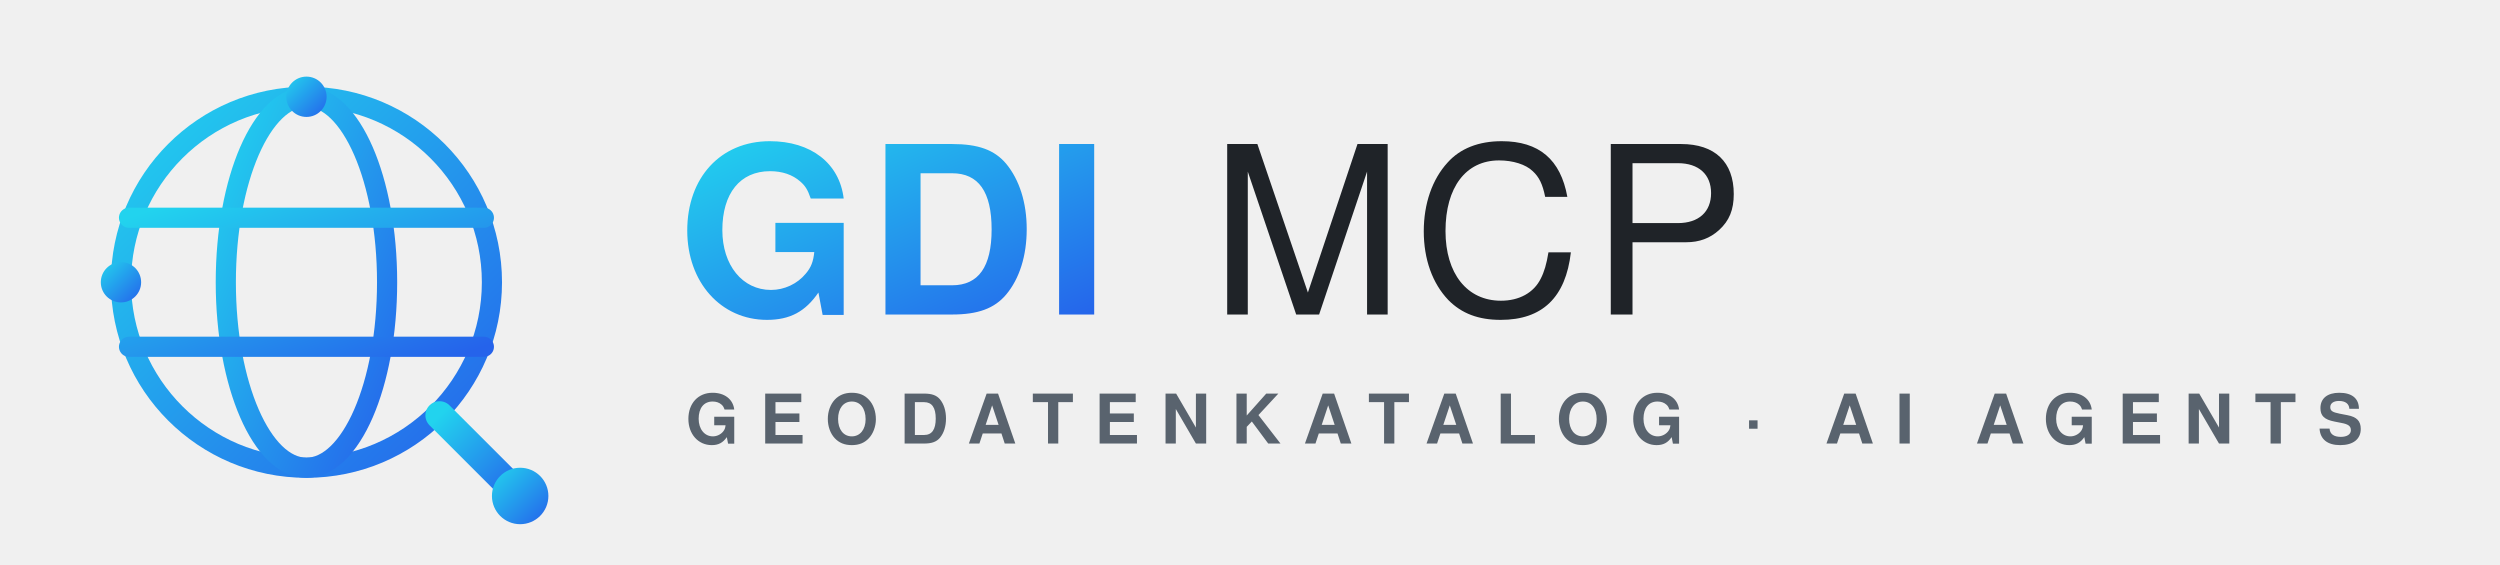
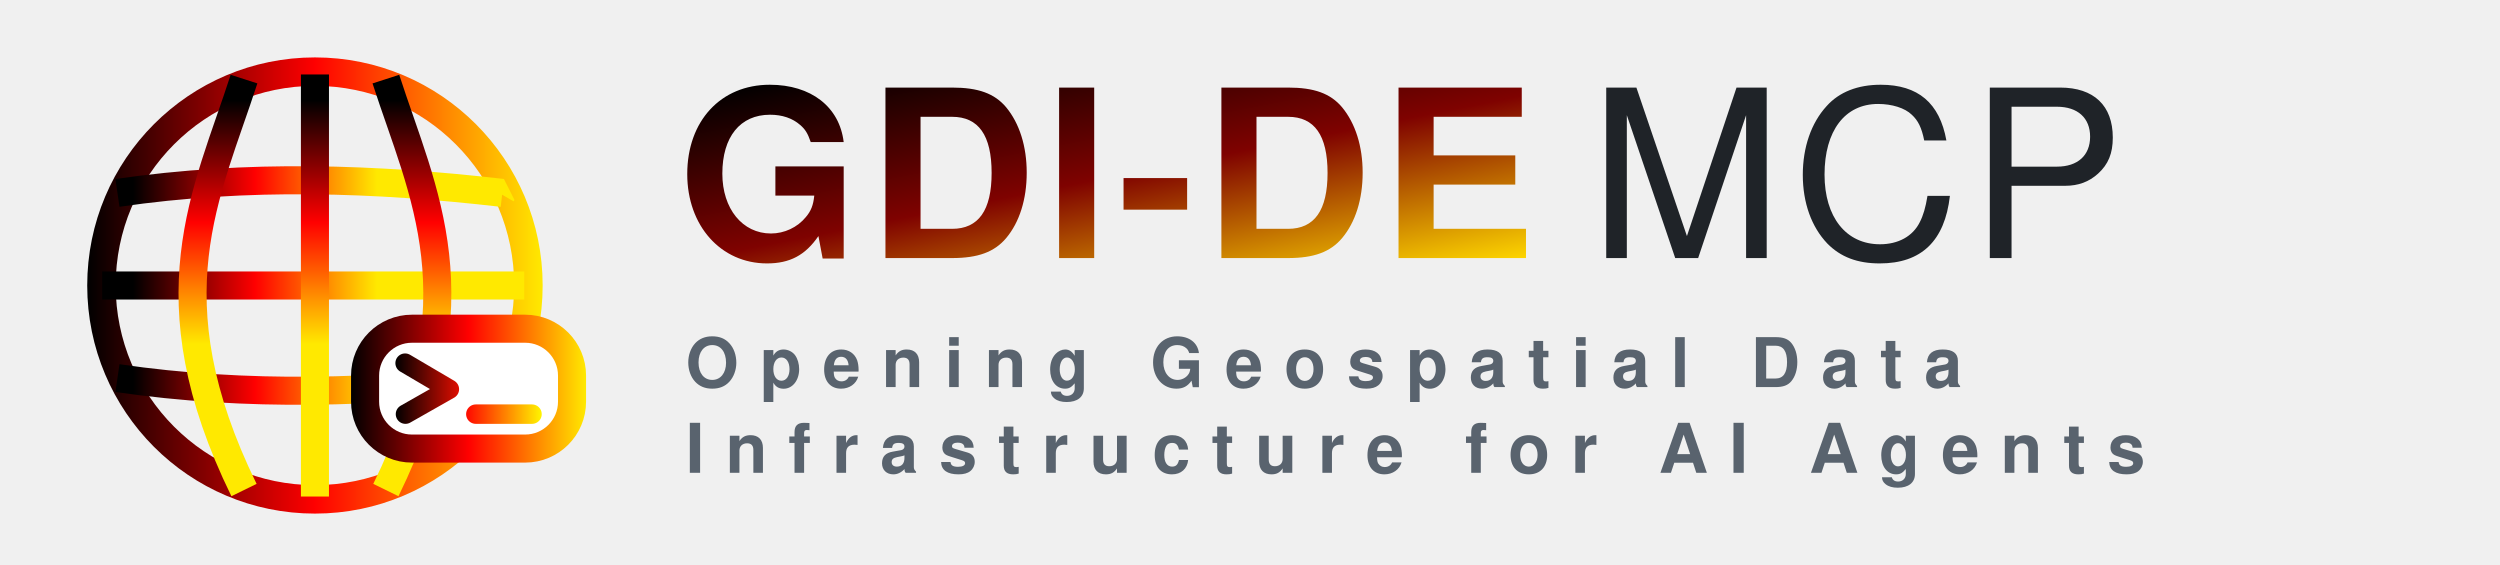
- <svg xmlns="http://www.w3.org/2000/svg" width="620" height="140" viewBox="0 0 620 140" role="img" aria-label="GDI Catalogue MCP">
-   <defs>
+ <svg xmlns="http://www.w3.org/2000/svg" xmlns:xlink="http://www.w3.org/1999/xlink" width="620" height="140" viewBox="0 0 620 140" role="img" aria-label="GDI Catalogue MCP" version="1.1" id="svg7">
+   <defs id="defs2">
+     <linearGradient id="linearGradient31">
+       <stop style="stop-color:#000000;stop-opacity:1;" offset="0" id="stop32" />
+       <stop style="stop-color:#ff0f00;stop-opacity:1;" offset="0.5" id="stop34" />
+       <stop style="stop-color:#fff500;stop-opacity:1;" offset="1" id="stop33" />
+     </linearGradient>
+     <linearGradient id="linearGradient28">
+       <stop style="stop-color:#000000;stop-opacity:1;" offset="0" id="stop29" />
+       <stop style="stop-color:#ff0000;stop-opacity:1;" offset="0.5" id="stop31" />
+       <stop style="stop-color:#ffe900;stop-opacity:1;" offset="1" id="stop30" />
+     </linearGradient>
+     <linearGradient id="linearGradient26">
+       <stop style="stop-color:#000000;stop-opacity:1;" offset="0" id="stop26" />
+       <stop style="stop-color:#ff0000;stop-opacity:1;" offset="0.5" id="stop28" />
+       <stop style="stop-color:#ffe900;stop-opacity:1;" offset="1" id="stop27" />
+     </linearGradient>
    <linearGradient id="g" x1="0" y1="0" x2="1" y2="1">
-       <stop offset="0" stop-color="#22D3EE" />
-       <stop offset="1" stop-color="#2563EB" />
+       <stop offset="0" stop-color="#22D3EE" id="stop1" style="stop-color:#000000;stop-opacity:1;" />
+       <stop offset="0.5" stop-color="#22D3EE" id="stop37" style="stop-color:#7f0200;stop-opacity:1;" />
+       <stop offset="1" stop-color="#2563EB" id="stop2" style="stop-color:#ffd800;stop-opacity:1;" />
    </linearGradient>
+     <linearGradient xlink:href="#g" id="linearGradient10" x1="75.639" y1="84.474" x2="168.138" y2="176.973" gradientTransform="matrix(2.252524,0,0,0.4439464,0,-14)" gradientUnits="userSpaceOnUse" />
+     <linearGradient xlink:href="#linearGradient26" id="linearGradient27" x1="21.63" y1="70.805" x2="134.58" y2="70.805" gradientUnits="userSpaceOnUse" />
+     <linearGradient xlink:href="#linearGradient28" id="linearGradient30" x1="87.06" y1="96.384" x2="145.344" y2="96.384" gradientUnits="userSpaceOnUse" />
+     <linearGradient xlink:href="#linearGradient31" id="linearGradient33" x1="90.533" y1="105.295" x2="158.347" y2="105.295" gradientUnits="userSpaceOnUse" />
  </defs>
-   <g transform="translate(20 14)" fill="none" stroke="url(#g)" stroke-width="5" stroke-linecap="round">
-     <circle cx="56" cy="56" r="46" />
-     <ellipse cx="56" cy="56" rx="20" ry="46" />
-     <path d="M12 40h88M12 72h88" />
-     <path d="M89 89l20 20" stroke-width="7" />
-     <circle cx="109" cy="109" r="7" fill="url(#g)" stroke="none" />
-     <circle cx="56" cy="10" r="5" fill="url(#g)" stroke="none" />
-     <circle cx="10" cy="56" r="5" fill="url(#g)" stroke="none" />
+   <g font-family="'Segoe UI','Helvetica Neue',Helvetica,Arial,sans-serif" id="g7">
+     <text x="168" y="64" font-size="58px" font-weight="800" letter-spacing="2" fill="url(#g)" id="text5" style="fill:url(#linearGradient10)">GDI-DE</text>
+     <text x="394" y="64" font-size="58px" font-weight="300" letter-spacing="2" fill="#1f2328" id="text6">MCP</text>
+     <text x="170" y="96" font-size="17px" font-weight="600" letter-spacing="5.2" fill="#59636e" id="text7">
+       <tspan id="tspan8" x="170" y="96">Opening Geospatial Data</tspan>
+       <tspan x="170" y="117.25" id="tspan10">Infrastructure for AI Agents</tspan>
+     </text>
  </g>
-   <g font-family="'Segoe UI','Helvetica Neue',Helvetica,Arial,sans-serif">
-     <text x="168" y="78" font-size="58" font-weight="800" letter-spacing="2" fill="url(#g)">GDI</text>
-     <text x="300" y="78" font-size="58" font-weight="300" letter-spacing="2" fill="#1F2328">MCP</text>
-     <text x="170" y="110" font-size="17" font-weight="600" letter-spacing="5.2" fill="#59636E">GEODATENKATALOG · AI AGENTS</text>
+   <g id="g26" style="stroke:url(#linearGradient27)">
+     <ellipse style="fill:none;fill-opacity:1;stroke:url(#linearGradient27);stroke-width:7.062;stroke-linejoin:bevel;stroke-dasharray:none;stroke-opacity:1" id="path1" ry="53.036" rx="52.944" cy="70.805" cx="78.105" />
+     <g id="g3" transform="matrix(0.5352281,0,0,0.5352281,21.46009,13.86832)" style="stroke:url(#linearGradient27);stroke-opacity:1">
+       <path style="fill:none;stroke:url(#linearGradient27);stroke-width:13;stroke-linejoin:bevel;stroke-dasharray:none;stroke-opacity:1" d="M 7.244,106.378 H 202.829" id="path2" />
+       <path style="fill:none;stroke:url(#linearGradient27);stroke-width:13;stroke-linejoin:bevel;stroke-dasharray:none;stroke-opacity:1" d="m 14.319,63.47 c 60.484,-8.82 119.687,-6.76 178.338,0 l -0.385,0.667" id="path3" />
+       <path style="fill:none;stroke:url(#linearGradient27);stroke-width:13;stroke-linejoin:bevel;stroke-dasharray:none;stroke-opacity:1" d="m 14.319,149.285 c 60.484,8.82 119.687,6.76 178.338,0 l -0.385,-0.667" id="path3-7" />
+     </g>
+     <g id="g3-6" transform="matrix(0,0.5352281,-0.5352281,0,135.0415,13.29972)" style="display:inline;stroke:url(#linearGradient27);stroke-linecap:butt;stroke-opacity:1">
+       <g id="g4" transform="translate(0,-0.2500533)" style="stroke:url(#linearGradient27);stroke-linecap:butt;stroke-opacity:1">
+         <path style="fill:none;stroke:url(#linearGradient27);stroke-width:13;stroke-linecap:butt;stroke-linejoin:bevel;stroke-dasharray:none;stroke-opacity:1" d="M 9.648,106.628 H 205.233" id="path2-4" />
+         <path style="fill:none;stroke:url(#linearGradient27);stroke-width:13;stroke-linecap:butt;stroke-linejoin:bevel;stroke-dasharray:none;stroke-opacity:1" d="m 11.804,139.498 c 53.174,17.155 101.02,43.738 190.411,0" id="path4" />
+         <path style="fill:none;stroke:url(#linearGradient27);stroke-width:13;stroke-linecap:butt;stroke-linejoin:bevel;stroke-dasharray:none;stroke-opacity:1" d="m 11.804,73.758 c 53.174,-17.155 101.02,-43.738 190.411,0" id="path4-4" />
+       </g>
+     </g>
+   </g>
+   <g id="g34">
+     <rect style="fill:#ffffff;fill-opacity:1;stroke:url(#linearGradient30);stroke-width:6.958;stroke-linejoin:round;stroke-dasharray:none;stroke-opacity:1" id="rect4" width="51.326" height="29.725" x="90.539" y="81.521" ry="11.631" />
+     <g id="g10" transform="matrix(0.5352281,0,0,0.5352281,49.59865,40.02657)" style="stroke:url(#linearGradient33);stroke-opacity:1">
+       <path style="fill:none;fill-opacity:1;stroke:url(#linearGradient33);stroke-width:9;stroke-linecap:round;stroke-linejoin:round;stroke-dasharray:none;stroke-opacity:1" d="M 95.206,117.11 115.557,105.554 95.033,93.481" id="path9" />
+       <path style="fill:none;fill-opacity:1;stroke:url(#linearGradient33);stroke-width:9;stroke-linecap:round;stroke-linejoin:round;stroke-dasharray:none;stroke-opacity:1" d="m 127.803,117.11 h 26.044" id="path10" />
+     </g>
  </g>
</svg>
